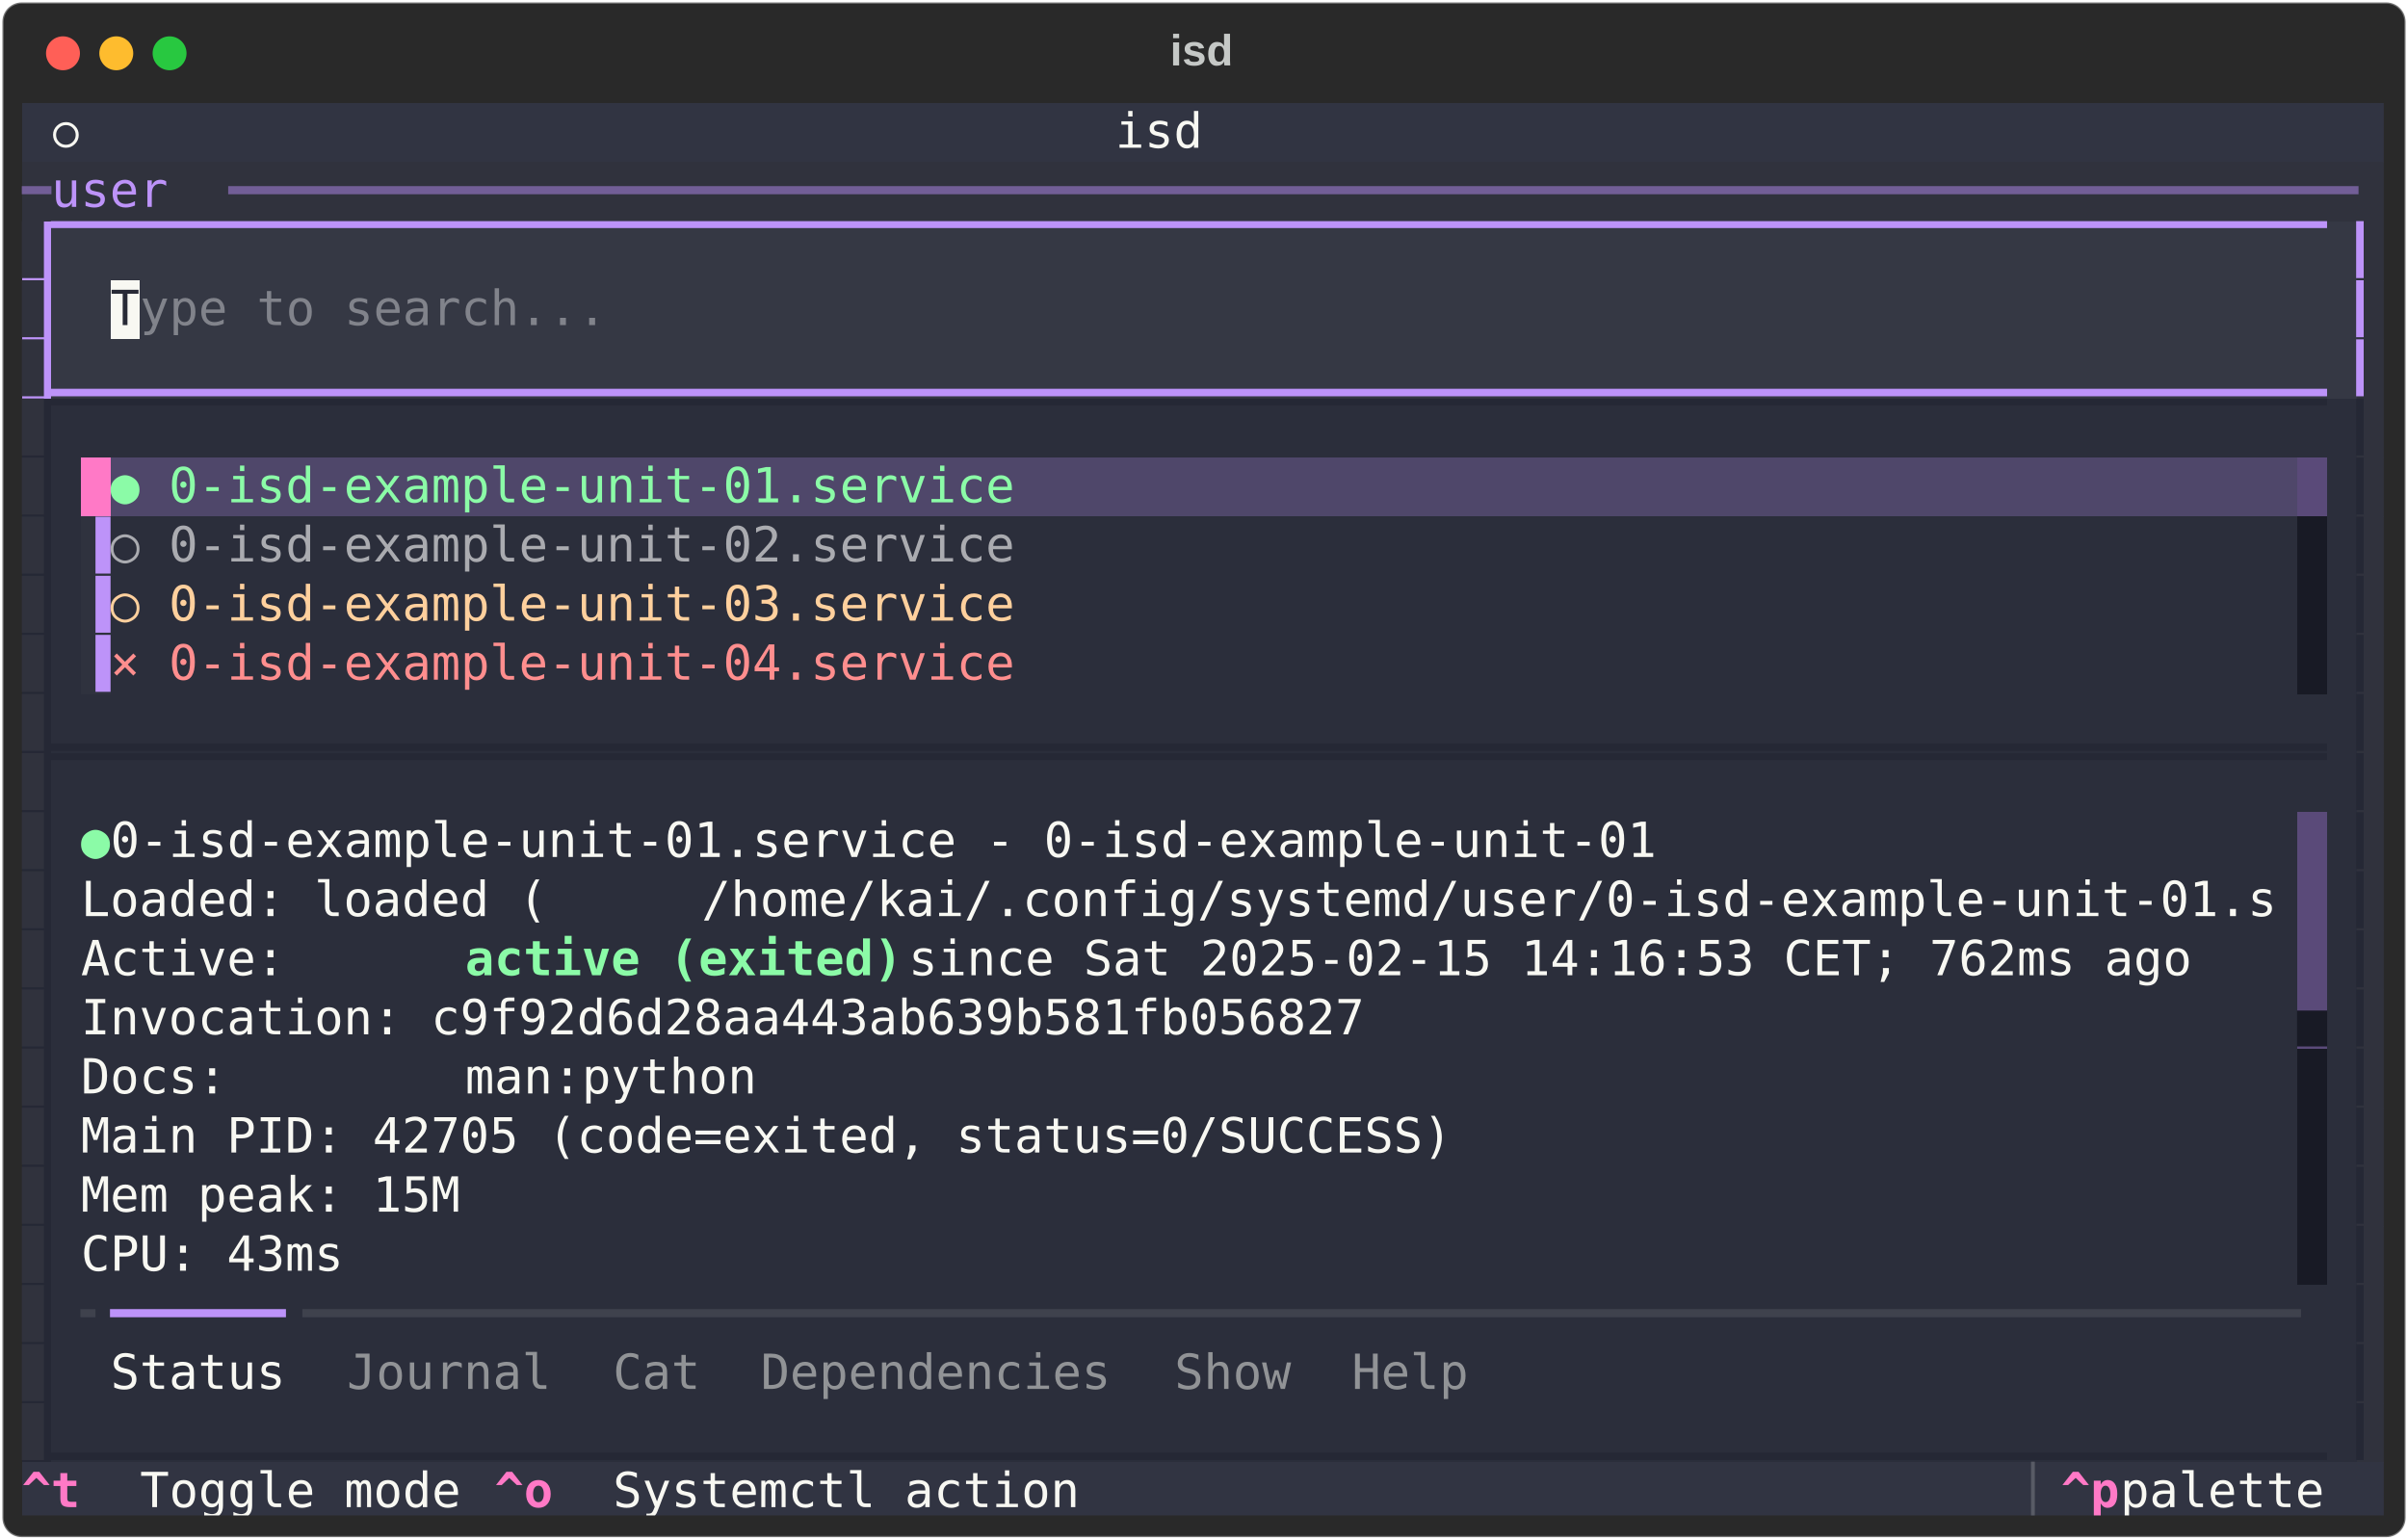
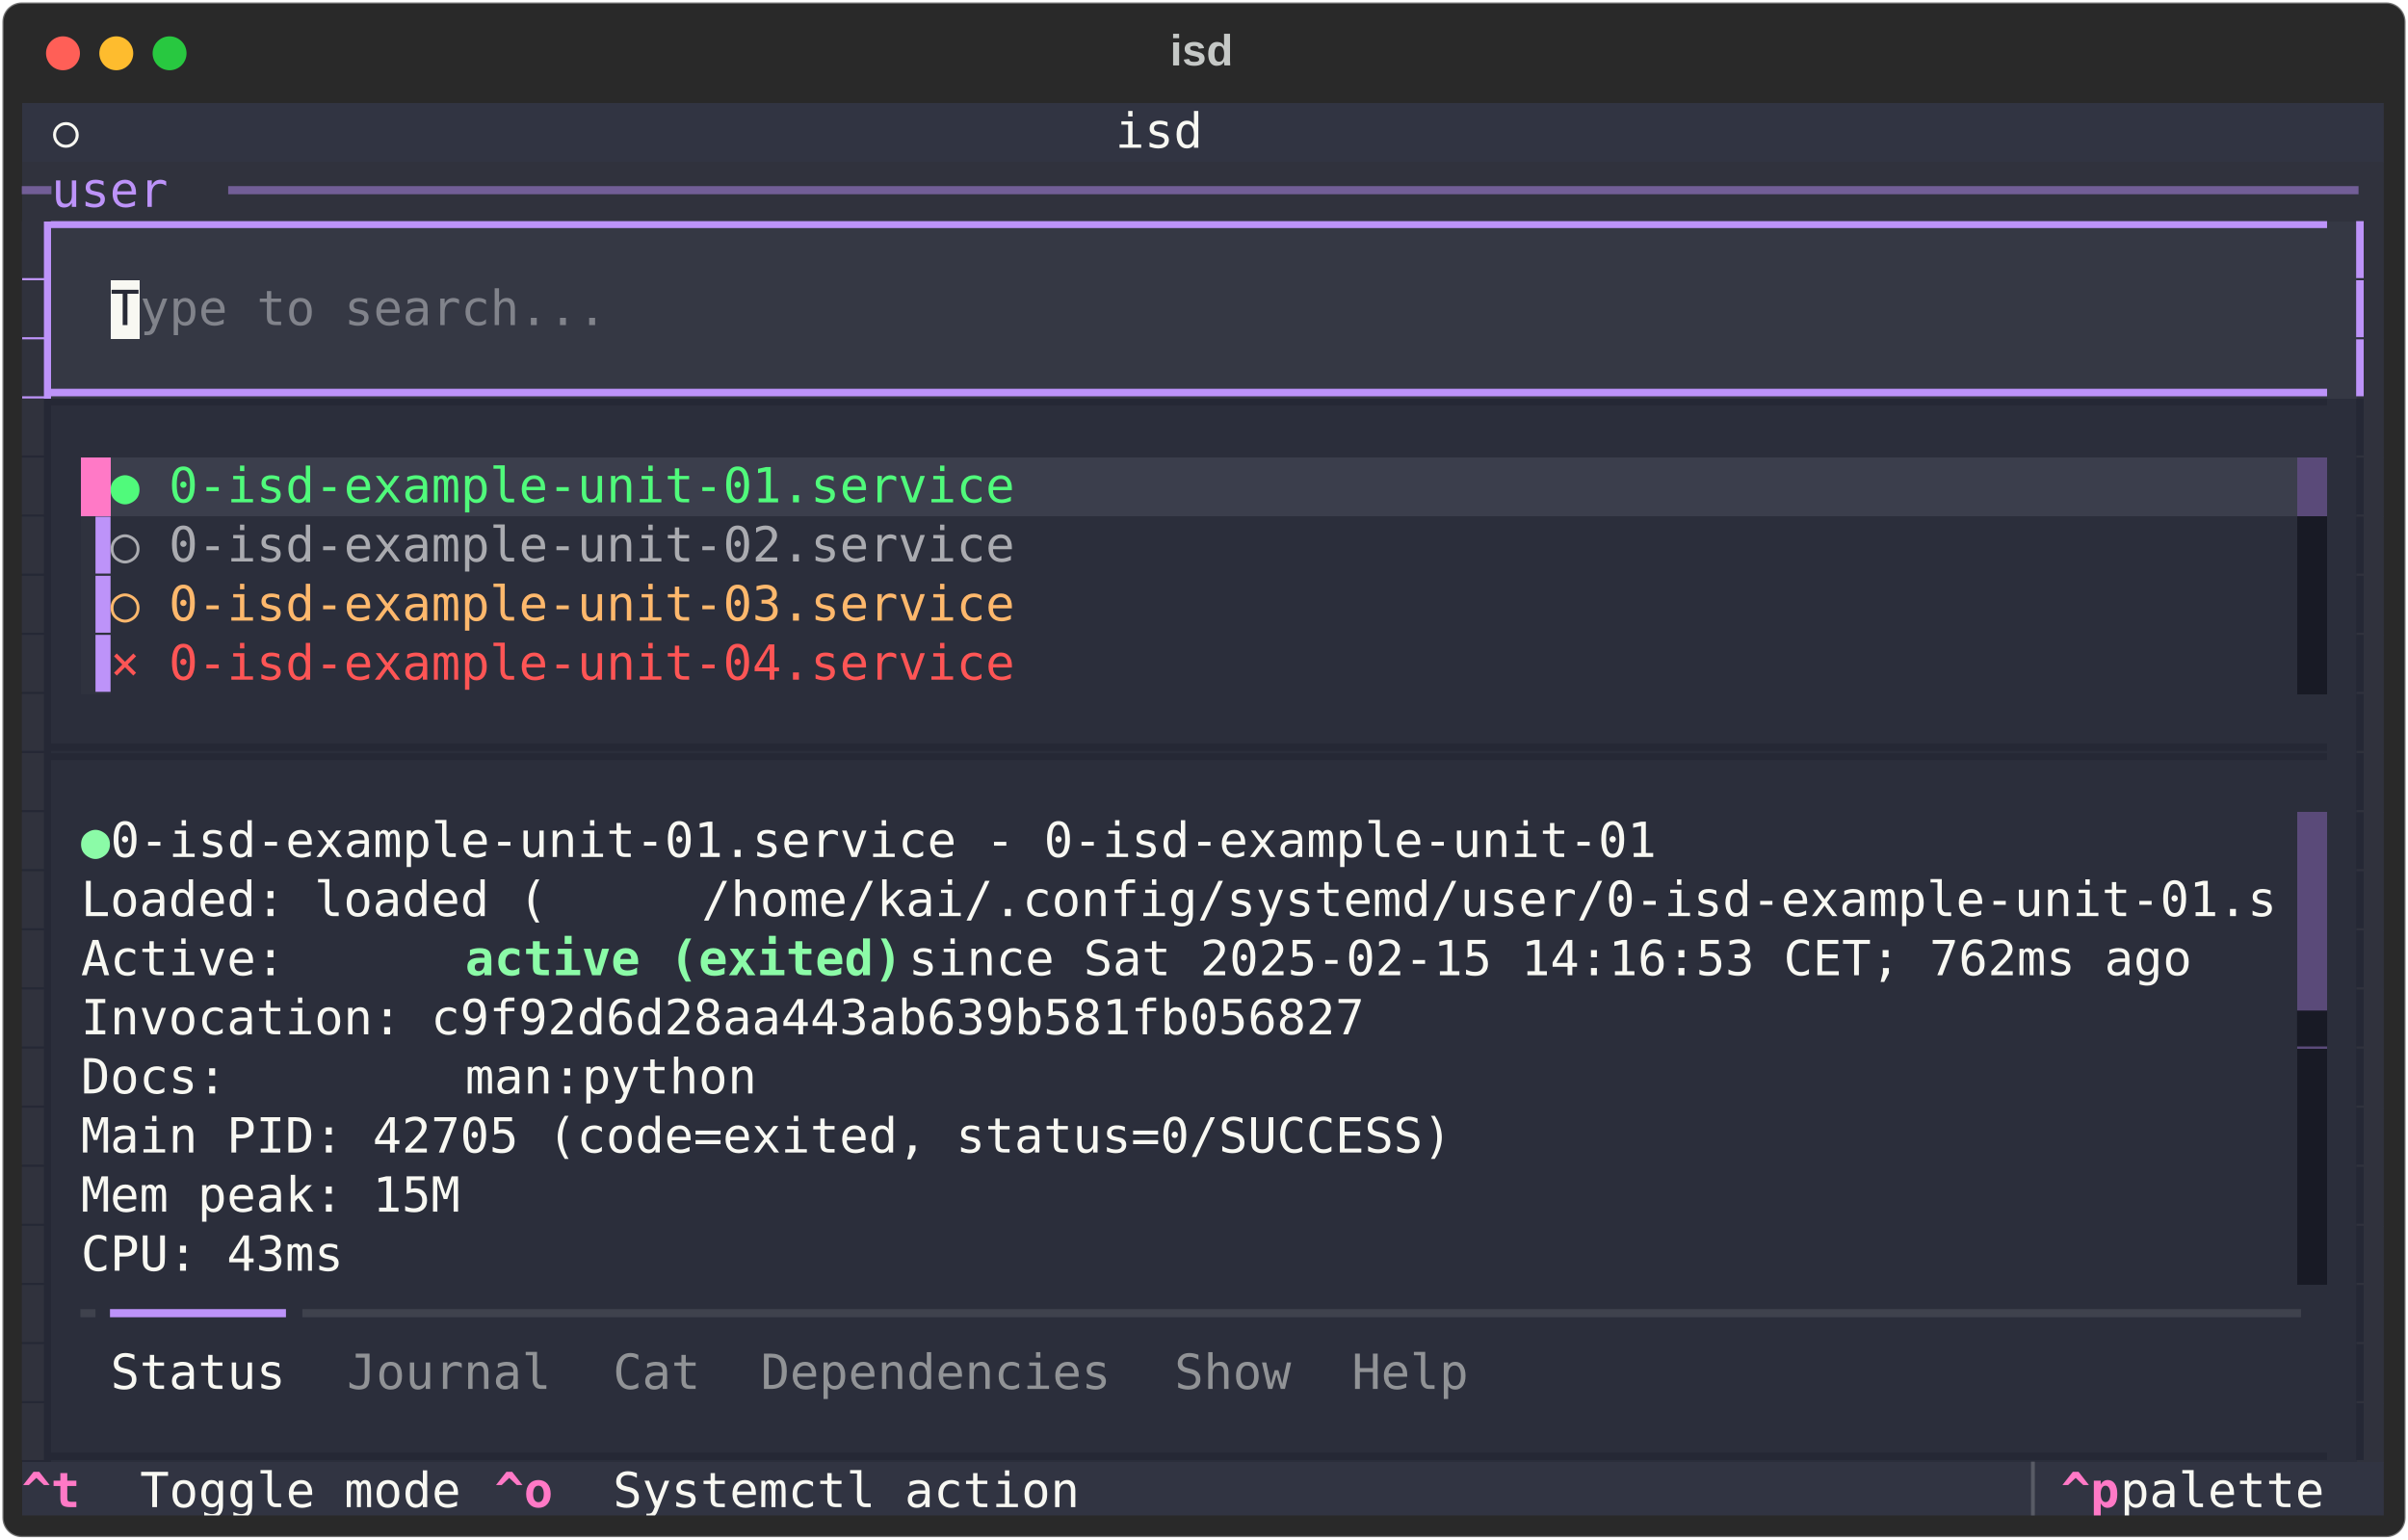
<svg xmlns="http://www.w3.org/2000/svg" class="rich-terminal" viewBox="0 0 994 635.6">
  <style>

    @font-face {
        font-family: "Fira Code";
        src: local("FiraCode-Regular"),
                url("https://cdnjs.cloudflare.com/ajax/libs/firacode/6.2.0/woff2/FiraCode-Regular.woff2") format("woff2"),
                url("https://cdnjs.cloudflare.com/ajax/libs/firacode/6.2.0/woff/FiraCode-Regular.woff") format("woff");
        font-style: normal;
        font-weight: 400;
    }
    @font-face {
        font-family: "Fira Code";
        src: local("FiraCode-Bold"),
                url("https://cdnjs.cloudflare.com/ajax/libs/firacode/6.2.0/woff2/FiraCode-Bold.woff2") format("woff2"),
                url("https://cdnjs.cloudflare.com/ajax/libs/firacode/6.2.0/woff/FiraCode-Bold.woff") format("woff");
        font-style: bold;
        font-weight: 700;
    }

    .terminal-matrix {
        font-family: Fira Code, monospace;
        font-size: 20px;
        line-height: 24.4px;
        font-variant-east-asian: full-width;
    }

    .terminal-title {
        font-size: 18px;
        font-weight: bold;
        font-family: arial;
    }

    .terminal-r1 { fill: #c5c8c6 }
.terminal-r2 { fill: #f8f8f2 }
.terminal-r3 { fill: #725e97 }
.terminal-r4 { fill: #bd93f9 }
.terminal-r5 { fill: #30323d }
.terminal-r6 { fill: #282a36 }
.terminal-r7 { fill: #81838b }
.terminal-r8 { fill: #252835 }
.terminal-r9 { fill: #ff79c6 }
- .terminal-r10 { fill: #8bfba7 }
+ .terminal-r10 { fill: #50fa7b }
.terminal-r11 { fill: #2b2e3b }
.terminal-r12 { fill: #aaabb0 }
- .terminal-r13 { fill: #ffd09d }
- .terminal-r14 { fill: #ff8e8e }
+ .terminal-r13 { fill: #feb86c }
+ .terminal-r14 { fill: #fe5555 }
.terminal-r15 { fill: #8bfba7;font-weight: bold }
.terminal-r16 { fill: #181a25 }
.terminal-r17 { fill: #3f424d }
.terminal-r18 { fill: #919396 }
.terminal-r19 { fill: #ff79c6;font-weight: bold }
.terminal-r20 { fill: #585b65 }
    </style>
  <defs>
    <clipPath id="terminal-clip-terminal">
      <rect x="0" y="0" width="975.0" height="584.6" />
    </clipPath>
    <clipPath id="terminal-line-0">
      <rect x="0" y="1.5" width="976" height="24.65" />
    </clipPath>
    <clipPath id="terminal-line-1">
      <rect x="0" y="25.9" width="976" height="24.65" />
    </clipPath>
    <clipPath id="terminal-line-2">
      <rect x="0" y="50.3" width="976" height="24.65" />
    </clipPath>
    <clipPath id="terminal-line-3">
      <rect x="0" y="74.7" width="976" height="24.65" />
    </clipPath>
    <clipPath id="terminal-line-4">
      <rect x="0" y="99.1" width="976" height="24.65" />
    </clipPath>
    <clipPath id="terminal-line-5">
      <rect x="0" y="123.5" width="976" height="24.65" />
    </clipPath>
    <clipPath id="terminal-line-6">
      <rect x="0" y="147.9" width="976" height="24.65" />
    </clipPath>
    <clipPath id="terminal-line-7">
      <rect x="0" y="172.3" width="976" height="24.65" />
    </clipPath>
    <clipPath id="terminal-line-8">
      <rect x="0" y="196.7" width="976" height="24.65" />
    </clipPath>
    <clipPath id="terminal-line-9">
      <rect x="0" y="221.1" width="976" height="24.65" />
    </clipPath>
    <clipPath id="terminal-line-10">
      <rect x="0" y="245.5" width="976" height="24.65" />
    </clipPath>
    <clipPath id="terminal-line-11">
      <rect x="0" y="269.9" width="976" height="24.65" />
    </clipPath>
    <clipPath id="terminal-line-12">
      <rect x="0" y="294.3" width="976" height="24.65" />
    </clipPath>
    <clipPath id="terminal-line-13">
      <rect x="0" y="318.7" width="976" height="24.65" />
    </clipPath>
    <clipPath id="terminal-line-14">
      <rect x="0" y="343.1" width="976" height="24.65" />
    </clipPath>
    <clipPath id="terminal-line-15">
      <rect x="0" y="367.5" width="976" height="24.65" />
    </clipPath>
    <clipPath id="terminal-line-16">
      <rect x="0" y="391.9" width="976" height="24.65" />
    </clipPath>
    <clipPath id="terminal-line-17">
      <rect x="0" y="416.3" width="976" height="24.65" />
    </clipPath>
    <clipPath id="terminal-line-18">
      <rect x="0" y="440.7" width="976" height="24.65" />
    </clipPath>
    <clipPath id="terminal-line-19">
      <rect x="0" y="465.1" width="976" height="24.65" />
    </clipPath>
    <clipPath id="terminal-line-20">
      <rect x="0" y="489.5" width="976" height="24.65" />
    </clipPath>
    <clipPath id="terminal-line-21">
      <rect x="0" y="513.9" width="976" height="24.65" />
    </clipPath>
    <clipPath id="terminal-line-22">
      <rect x="0" y="538.3" width="976" height="24.65" />
    </clipPath>
  </defs>
  <rect fill="#292929" stroke="rgba(255,255,255,0.35)" stroke-width="1" x="1" y="1" width="992" height="633.6" rx="8" />
  <text class="terminal-title" fill="#c5c8c6" text-anchor="middle" x="496" y="27">isd</text>
  <g transform="translate(26,22)">
    <circle cx="0" cy="0" r="7" fill="#ff5f57" />
    <circle cx="22" cy="0" r="7" fill="#febc2e" />
    <circle cx="44" cy="0" r="7" fill="#28c840" />
  </g>
  <g transform="translate(9, 41)" clip-path="url(#terminal-clip-terminal)">
    <rect fill="#313442" x="0" y="1.5" width="12.2" height="24.65" shape-rendering="crispEdges" />
    <rect fill="#313442" x="12.2" y="1.5" width="12.2" height="24.65" shape-rendering="crispEdges" />
    <rect fill="#313442" x="24.4" y="1.5" width="61" height="24.65" shape-rendering="crispEdges" />
    <rect fill="#313442" x="85.4" y="1.5" width="12.2" height="24.65" shape-rendering="crispEdges" />
    <rect fill="#313442" x="97.6" y="1.5" width="353.8" height="24.65" shape-rendering="crispEdges" />
    <rect fill="#313442" x="451.4" y="1.5" width="36.6" height="24.65" shape-rendering="crispEdges" />
    <rect fill="#313442" x="488" y="1.5" width="366" height="24.65" shape-rendering="crispEdges" />
    <rect fill="#313442" x="854" y="1.5" width="12.2" height="24.65" shape-rendering="crispEdges" />
    <rect fill="#313442" x="866.2" y="1.5" width="0" height="24.65" shape-rendering="crispEdges" />
    <rect fill="#313442" x="866.2" y="1.5" width="109.8" height="24.65" shape-rendering="crispEdges" />
    <rect fill="#30323d" x="0" y="25.9" width="12.2" height="24.65" shape-rendering="crispEdges" />
    <rect fill="#30323d" x="12.2" y="25.9" width="73.2" height="24.65" shape-rendering="crispEdges" />
    <rect fill="#30323d" x="85.4" y="25.9" width="890.6" height="24.65" shape-rendering="crispEdges" />
    <rect fill="#bd93f9" x="0" y="50.3" width="12.2" height="24.65" shape-rendering="crispEdges" />
    <rect fill="#353844" x="12.2" y="50.3" width="951.6" height="24.65" shape-rendering="crispEdges" />
    <rect fill="#30323d" x="963.8" y="50.3" width="12.2" height="24.65" shape-rendering="crispEdges" />
    <rect fill="#bd93f9" x="0" y="74.7" width="12.2" height="24.65" shape-rendering="crispEdges" />
    <rect fill="#353844" x="12.2" y="74.7" width="24.4" height="24.65" shape-rendering="crispEdges" />
    <rect fill="#f8f8f2" x="36.6" y="74.7" width="12.2" height="24.65" shape-rendering="crispEdges" />
    <rect fill="#353844" x="48.8" y="74.7" width="195.2" height="24.65" shape-rendering="crispEdges" />
    <rect fill="#353844" x="244" y="74.7" width="695.4" height="24.65" shape-rendering="crispEdges" />
    <rect fill="#353844" x="939.4" y="74.7" width="24.4" height="24.65" shape-rendering="crispEdges" />
    <rect fill="#30323d" x="963.8" y="74.7" width="12.2" height="24.65" shape-rendering="crispEdges" />
    <rect fill="#bd93f9" x="0" y="99.1" width="12.2" height="24.65" shape-rendering="crispEdges" />
    <rect fill="#353844" x="12.2" y="99.1" width="951.6" height="24.65" shape-rendering="crispEdges" />
    <rect fill="#30323d" x="963.8" y="99.1" width="12.2" height="24.65" shape-rendering="crispEdges" />
    <rect fill="#252835" x="0" y="123.5" width="12.2" height="24.65" shape-rendering="crispEdges" />
    <rect fill="#2b2e3b" x="12.2" y="123.5" width="951.6" height="24.65" shape-rendering="crispEdges" />
    <rect fill="#30323d" x="963.8" y="123.5" width="12.2" height="24.65" shape-rendering="crispEdges" />
    <rect fill="#252835" x="0" y="147.9" width="12.2" height="24.65" shape-rendering="crispEdges" />
    <rect fill="#2b2e3b" x="12.2" y="147.9" width="12.2" height="24.65" shape-rendering="crispEdges" />
    <rect fill="#ff79c6" x="24.4" y="147.9" width="12.2" height="24.65" shape-rendering="crispEdges" />
-     <rect fill="#4f476a" x="36.6" y="147.9" width="390.4" height="24.65" shape-rendering="crispEdges" />
-     <rect fill="#4f476a" x="427" y="147.9" width="512.4" height="24.65" shape-rendering="crispEdges" />
+     <rect fill="#3b3e4c" x="36.6" y="147.9" width="390.4" height="24.65" shape-rendering="crispEdges" />
+     <rect fill="#3b3e4c" x="427" y="147.9" width="512.4" height="24.65" shape-rendering="crispEdges" />
    <rect fill="#5a4a79" x="939.4" y="147.9" width="12.2" height="24.65" shape-rendering="crispEdges" />
    <rect fill="#2b2e3b" x="951.6" y="147.9" width="12.2" height="24.65" shape-rendering="crispEdges" />
    <rect fill="#30323d" x="963.8" y="147.9" width="12.2" height="24.65" shape-rendering="crispEdges" />
    <rect fill="#252835" x="0" y="172.3" width="12.2" height="24.65" shape-rendering="crispEdges" />
    <rect fill="#2b2e3b" x="12.2" y="172.3" width="12.2" height="24.65" shape-rendering="crispEdges" />
    <rect fill="#2f323e" x="24.4" y="172.3" width="12.2" height="24.65" shape-rendering="crispEdges" />
    <rect fill="#2b2e3b" x="36.6" y="172.3" width="390.4" height="24.65" shape-rendering="crispEdges" />
    <rect fill="#2b2e3b" x="427" y="172.3" width="512.4" height="24.65" shape-rendering="crispEdges" />
    <rect fill="#181a25" x="939.4" y="172.3" width="12.2" height="24.65" shape-rendering="crispEdges" />
    <rect fill="#2b2e3b" x="951.6" y="172.3" width="12.2" height="24.65" shape-rendering="crispEdges" />
    <rect fill="#30323d" x="963.8" y="172.3" width="12.2" height="24.65" shape-rendering="crispEdges" />
    <rect fill="#252835" x="0" y="196.7" width="12.2" height="24.65" shape-rendering="crispEdges" />
    <rect fill="#2b2e3b" x="12.2" y="196.7" width="12.2" height="24.65" shape-rendering="crispEdges" />
    <rect fill="#2f323e" x="24.4" y="196.7" width="12.2" height="24.65" shape-rendering="crispEdges" />
    <rect fill="#2b2e3b" x="36.6" y="196.7" width="390.4" height="24.65" shape-rendering="crispEdges" />
    <rect fill="#2b2e3b" x="427" y="196.7" width="512.4" height="24.65" shape-rendering="crispEdges" />
    <rect fill="#181a25" x="939.4" y="196.7" width="12.2" height="24.65" shape-rendering="crispEdges" />
    <rect fill="#2b2e3b" x="951.6" y="196.7" width="12.2" height="24.65" shape-rendering="crispEdges" />
    <rect fill="#30323d" x="963.8" y="196.7" width="12.2" height="24.65" shape-rendering="crispEdges" />
    <rect fill="#252835" x="0" y="221.1" width="12.2" height="24.65" shape-rendering="crispEdges" />
    <rect fill="#2b2e3b" x="12.2" y="221.1" width="12.2" height="24.65" shape-rendering="crispEdges" />
    <rect fill="#2f323e" x="24.4" y="221.1" width="12.2" height="24.65" shape-rendering="crispEdges" />
    <rect fill="#2b2e3b" x="36.6" y="221.1" width="390.4" height="24.65" shape-rendering="crispEdges" />
    <rect fill="#2b2e3b" x="427" y="221.1" width="512.4" height="24.65" shape-rendering="crispEdges" />
    <rect fill="#181a25" x="939.4" y="221.1" width="12.2" height="24.65" shape-rendering="crispEdges" />
    <rect fill="#2b2e3b" x="951.6" y="221.1" width="12.2" height="24.65" shape-rendering="crispEdges" />
    <rect fill="#30323d" x="963.8" y="221.1" width="12.2" height="24.65" shape-rendering="crispEdges" />
    <rect fill="#252835" x="0" y="245.5" width="12.2" height="24.65" shape-rendering="crispEdges" />
    <rect fill="#2b2e3b" x="12.2" y="245.5" width="951.6" height="24.65" shape-rendering="crispEdges" />
    <rect fill="#30323d" x="963.8" y="245.5" width="12.2" height="24.65" shape-rendering="crispEdges" />
    <rect fill="#252835" x="0" y="269.9" width="12.2" height="24.65" shape-rendering="crispEdges" />
    <rect fill="#2b2e3b" x="12.2" y="269.9" width="951.6" height="24.65" shape-rendering="crispEdges" />
    <rect fill="#30323d" x="963.8" y="269.9" width="12.2" height="24.65" shape-rendering="crispEdges" />
    <rect fill="#252835" x="0" y="294.3" width="12.2" height="24.65" shape-rendering="crispEdges" />
    <rect fill="#2b2e3b" x="12.2" y="294.3" width="12.2" height="24.65" shape-rendering="crispEdges" />
    <rect fill="#2b2e3b" x="24.4" y="294.3" width="12.2" height="24.65" shape-rendering="crispEdges" />
    <rect fill="#2b2e3b" x="36.6" y="294.3" width="902.8" height="24.65" shape-rendering="crispEdges" />
    <rect fill="#5a4a79" x="939.4" y="294.3" width="12.2" height="24.65" shape-rendering="crispEdges" />
    <rect fill="#2b2e3b" x="951.6" y="294.3" width="12.2" height="24.65" shape-rendering="crispEdges" />
    <rect fill="#30323d" x="963.8" y="294.3" width="12.2" height="24.65" shape-rendering="crispEdges" />
    <rect fill="#252835" x="0" y="318.7" width="12.2" height="24.65" shape-rendering="crispEdges" />
    <rect fill="#2b2e3b" x="12.2" y="318.7" width="12.2" height="24.65" shape-rendering="crispEdges" />
    <rect fill="#2b2e3b" x="24.4" y="318.7" width="256.2" height="24.65" shape-rendering="crispEdges" />
    <rect fill="#2b2e3b" x="280.6" y="318.7" width="658.8" height="24.65" shape-rendering="crispEdges" />
    <rect fill="#5a4a79" x="939.4" y="318.7" width="12.2" height="24.65" shape-rendering="crispEdges" />
    <rect fill="#2b2e3b" x="951.6" y="318.7" width="12.2" height="24.65" shape-rendering="crispEdges" />
    <rect fill="#30323d" x="963.8" y="318.7" width="12.2" height="24.65" shape-rendering="crispEdges" />
    <rect fill="#252835" x="0" y="343.1" width="12.2" height="24.65" shape-rendering="crispEdges" />
    <rect fill="#2b2e3b" x="12.2" y="343.1" width="12.2" height="24.65" shape-rendering="crispEdges" />
    <rect fill="#2b2e3b" x="24.4" y="343.1" width="158.6" height="24.65" shape-rendering="crispEdges" />
    <rect fill="#2b2e3b" x="183" y="343.1" width="183" height="24.65" shape-rendering="crispEdges" />
    <rect fill="#2b2e3b" x="366" y="343.1" width="573.4" height="24.65" shape-rendering="crispEdges" />
    <rect fill="#5a4a79" x="939.4" y="343.1" width="12.2" height="24.65" shape-rendering="crispEdges" />
    <rect fill="#2b2e3b" x="951.6" y="343.1" width="12.2" height="24.65" shape-rendering="crispEdges" />
    <rect fill="#30323d" x="963.8" y="343.1" width="12.2" height="24.65" shape-rendering="crispEdges" />
    <rect fill="#252835" x="0" y="367.5" width="12.2" height="24.65" shape-rendering="crispEdges" />
    <rect fill="#2b2e3b" x="12.2" y="367.5" width="12.2" height="24.65" shape-rendering="crispEdges" />
    <rect fill="#2b2e3b" x="24.4" y="367.5" width="915" height="24.65" shape-rendering="crispEdges" />
    <rect fill="#5a4a79" x="939.4" y="367.5" width="12.2" height="24.65" shape-rendering="crispEdges" />
    <rect fill="#2b2e3b" x="951.6" y="367.5" width="12.2" height="24.65" shape-rendering="crispEdges" />
    <rect fill="#30323d" x="963.8" y="367.5" width="12.2" height="24.65" shape-rendering="crispEdges" />
    <rect fill="#252835" x="0" y="391.9" width="12.2" height="24.65" shape-rendering="crispEdges" />
    <rect fill="#2b2e3b" x="12.2" y="391.9" width="12.2" height="24.65" shape-rendering="crispEdges" />
    <rect fill="#2b2e3b" x="24.4" y="391.9" width="158.6" height="24.65" shape-rendering="crispEdges" />
    <rect fill="#2b2e3b" x="183" y="391.9" width="122" height="24.65" shape-rendering="crispEdges" />
    <rect fill="#2b2e3b" x="305" y="391.9" width="634.4" height="24.65" shape-rendering="crispEdges" />
    <rect fill="#181a25" x="939.4" y="391.9" width="12.2" height="24.65" shape-rendering="crispEdges" />
    <rect fill="#2b2e3b" x="951.6" y="391.9" width="12.2" height="24.65" shape-rendering="crispEdges" />
    <rect fill="#30323d" x="963.8" y="391.9" width="12.2" height="24.65" shape-rendering="crispEdges" />
    <rect fill="#252835" x="0" y="416.3" width="12.2" height="24.65" shape-rendering="crispEdges" />
    <rect fill="#2b2e3b" x="12.2" y="416.3" width="12.2" height="24.65" shape-rendering="crispEdges" />
    <rect fill="#2b2e3b" x="24.4" y="416.3" width="915" height="24.65" shape-rendering="crispEdges" />
    <rect fill="#181a25" x="939.4" y="416.3" width="12.2" height="24.65" shape-rendering="crispEdges" />
    <rect fill="#2b2e3b" x="951.6" y="416.3" width="12.2" height="24.65" shape-rendering="crispEdges" />
    <rect fill="#30323d" x="963.8" y="416.3" width="12.2" height="24.65" shape-rendering="crispEdges" />
    <rect fill="#252835" x="0" y="440.7" width="12.2" height="24.65" shape-rendering="crispEdges" />
    <rect fill="#2b2e3b" x="12.2" y="440.7" width="12.2" height="24.65" shape-rendering="crispEdges" />
    <rect fill="#2b2e3b" x="24.4" y="440.7" width="915" height="24.65" shape-rendering="crispEdges" />
    <rect fill="#181a25" x="939.4" y="440.7" width="12.2" height="24.65" shape-rendering="crispEdges" />
    <rect fill="#2b2e3b" x="951.6" y="440.7" width="12.2" height="24.65" shape-rendering="crispEdges" />
    <rect fill="#30323d" x="963.8" y="440.7" width="12.2" height="24.65" shape-rendering="crispEdges" />
    <rect fill="#252835" x="0" y="465.1" width="12.2" height="24.65" shape-rendering="crispEdges" />
    <rect fill="#2b2e3b" x="12.2" y="465.1" width="12.2" height="24.65" shape-rendering="crispEdges" />
    <rect fill="#2b2e3b" x="24.4" y="465.1" width="915" height="24.65" shape-rendering="crispEdges" />
    <rect fill="#181a25" x="939.4" y="465.1" width="12.2" height="24.65" shape-rendering="crispEdges" />
    <rect fill="#2b2e3b" x="951.6" y="465.1" width="12.2" height="24.65" shape-rendering="crispEdges" />
    <rect fill="#30323d" x="963.8" y="465.1" width="12.2" height="24.65" shape-rendering="crispEdges" />
    <rect fill="#252835" x="0" y="489.5" width="12.2" height="24.65" shape-rendering="crispEdges" />
    <rect fill="#2b2e3b" x="12.2" y="489.5" width="12.2" height="24.65" shape-rendering="crispEdges" />
    <rect fill="#2b2e3b" x="24.4" y="489.5" width="12.2" height="24.65" shape-rendering="crispEdges" />
    <rect fill="#2b2e3b" x="36.6" y="489.5" width="73.2" height="24.65" shape-rendering="crispEdges" />
    <rect fill="#2b2e3b" x="109.8" y="489.5" width="841.8" height="24.65" shape-rendering="crispEdges" />
    <rect fill="#2b2e3b" x="951.6" y="489.5" width="12.2" height="24.65" shape-rendering="crispEdges" />
    <rect fill="#30323d" x="963.8" y="489.5" width="12.2" height="24.65" shape-rendering="crispEdges" />
    <rect fill="#252835" x="0" y="513.9" width="12.2" height="24.65" shape-rendering="crispEdges" />
    <rect fill="#2b2e3b" x="12.2" y="513.9" width="24.4" height="24.65" shape-rendering="crispEdges" />
    <rect fill="#2b2e3b" x="36.6" y="513.9" width="73.2" height="24.65" shape-rendering="crispEdges" />
    <rect fill="#2b2e3b" x="109.8" y="513.9" width="24.4" height="24.65" shape-rendering="crispEdges" />
    <rect fill="#2b2e3b" x="134.2" y="513.9" width="85.4" height="24.65" shape-rendering="crispEdges" />
    <rect fill="#2b2e3b" x="219.6" y="513.9" width="24.4" height="24.65" shape-rendering="crispEdges" />
    <rect fill="#2b2e3b" x="244" y="513.9" width="36.6" height="24.65" shape-rendering="crispEdges" />
    <rect fill="#2b2e3b" x="280.6" y="513.9" width="24.4" height="24.65" shape-rendering="crispEdges" />
    <rect fill="#2b2e3b" x="305" y="513.9" width="146.4" height="24.65" shape-rendering="crispEdges" />
    <rect fill="#2b2e3b" x="451.4" y="513.9" width="24.4" height="24.65" shape-rendering="crispEdges" />
    <rect fill="#2b2e3b" x="475.8" y="513.9" width="48.8" height="24.65" shape-rendering="crispEdges" />
    <rect fill="#2b2e3b" x="524.6" y="513.9" width="24.4" height="24.65" shape-rendering="crispEdges" />
    <rect fill="#2b2e3b" x="549" y="513.9" width="48.8" height="24.65" shape-rendering="crispEdges" />
    <rect fill="#2b2e3b" x="597.8" y="513.9" width="366" height="24.65" shape-rendering="crispEdges" />
    <rect fill="#30323d" x="963.8" y="513.9" width="12.2" height="24.65" shape-rendering="crispEdges" />
    <rect fill="#252835" x="0" y="538.3" width="12.2" height="24.65" shape-rendering="crispEdges" />
    <rect fill="#2b2e3b" x="12.2" y="538.3" width="951.6" height="24.65" shape-rendering="crispEdges" />
    <rect fill="#30323d" x="963.8" y="538.3" width="12.2" height="24.65" shape-rendering="crispEdges" />
    <rect fill="#313442" x="0" y="562.7" width="48.8" height="24.65" shape-rendering="crispEdges" />
    <rect fill="#313442" x="48.8" y="562.7" width="146.4" height="24.65" shape-rendering="crispEdges" />
    <rect fill="#313442" x="195.2" y="562.7" width="48.8" height="24.65" shape-rendering="crispEdges" />
    <rect fill="#313442" x="244" y="562.7" width="207.4" height="24.65" shape-rendering="crispEdges" />
    <rect fill="#313442" x="451.4" y="562.7" width="378.2" height="24.65" shape-rendering="crispEdges" />
    <rect fill="#313442" x="829.6" y="562.7" width="12.2" height="24.65" shape-rendering="crispEdges" />
    <rect fill="#313442" x="841.8" y="562.7" width="24.4" height="24.65" shape-rendering="crispEdges" />
    <rect fill="#313442" x="866.2" y="562.7" width="97.6" height="24.65" shape-rendering="crispEdges" />
    <rect fill="#313442" x="963.8" y="562.7" width="12.2" height="24.65" shape-rendering="crispEdges" />
    <g class="terminal-matrix">
      <text class="terminal-r2" x="12.2" y="20" textLength="12.2" clip-path="url(#terminal-line-0)">⭘</text>
      <text class="terminal-r2" x="451.4" y="20" textLength="36.6" clip-path="url(#terminal-line-0)">isd</text>
      <text class="terminal-r1" x="976" y="20" textLength="12.2" clip-path="url(#terminal-line-0)">
</text>
      <text class="terminal-r3" x="0" y="44.4" textLength="12.2" clip-path="url(#terminal-line-1)">━</text>
      <text class="terminal-r4" x="12.2" y="44.4" textLength="73.2" clip-path="url(#terminal-line-1)"> user </text>
      <text class="terminal-r3" x="85.4" y="44.4" textLength="890.6" clip-path="url(#terminal-line-1)">━━━━━━━━━━━━━━━━━━━━━━━━━━━━━━━━━━━━━━━━━━━━━━━━━━━━━━━━━━━━━━━━━━━━━━━━━</text>
      <text class="terminal-r1" x="976" y="44.4" textLength="12.2" clip-path="url(#terminal-line-1)">
</text>
      <text class="terminal-r5" x="0" y="68.8" textLength="12.2" clip-path="url(#terminal-line-2)">▊</text>
      <text class="terminal-r4" x="12.2" y="68.8" textLength="951.6" clip-path="url(#terminal-line-2)">▔▔▔▔▔▔▔▔▔▔▔▔▔▔▔▔▔▔▔▔▔▔▔▔▔▔▔▔▔▔▔▔▔▔▔▔▔▔▔▔▔▔▔▔▔▔▔▔▔▔▔▔▔▔▔▔▔▔▔▔▔▔▔▔▔▔▔▔▔▔▔▔▔▔▔▔▔▔</text>
      <text class="terminal-r4" x="963.8" y="68.8" textLength="12.2" clip-path="url(#terminal-line-2)">▎</text>
      <text class="terminal-r1" x="976" y="68.8" textLength="12.2" clip-path="url(#terminal-line-2)">
</text>
      <text class="terminal-r5" x="0" y="93.2" textLength="12.2" clip-path="url(#terminal-line-3)">▊</text>
      <text class="terminal-r6" x="36.6" y="93.2" textLength="12.2" clip-path="url(#terminal-line-3)">T</text>
      <text class="terminal-r7" x="48.8" y="93.2" textLength="195.2" clip-path="url(#terminal-line-3)">ype to search...</text>
      <text class="terminal-r4" x="963.8" y="93.2" textLength="12.2" clip-path="url(#terminal-line-3)">▎</text>
      <text class="terminal-r1" x="976" y="93.2" textLength="12.2" clip-path="url(#terminal-line-3)">
</text>
      <text class="terminal-r5" x="0" y="117.6" textLength="12.2" clip-path="url(#terminal-line-4)">▊</text>
      <text class="terminal-r4" x="12.2" y="117.6" textLength="951.6" clip-path="url(#terminal-line-4)">▁▁▁▁▁▁▁▁▁▁▁▁▁▁▁▁▁▁▁▁▁▁▁▁▁▁▁▁▁▁▁▁▁▁▁▁▁▁▁▁▁▁▁▁▁▁▁▁▁▁▁▁▁▁▁▁▁▁▁▁▁▁▁▁▁▁▁▁▁▁▁▁▁▁▁▁▁▁</text>
      <text class="terminal-r4" x="963.8" y="117.6" textLength="12.2" clip-path="url(#terminal-line-4)">▎</text>
      <text class="terminal-r1" x="976" y="117.6" textLength="12.2" clip-path="url(#terminal-line-4)">
</text>
      <text class="terminal-r5" x="0" y="142" textLength="12.2" clip-path="url(#terminal-line-5)">▊</text>
      <text class="terminal-r8" x="12.2" y="142" textLength="951.6" clip-path="url(#terminal-line-5)">▔▔▔▔▔▔▔▔▔▔▔▔▔▔▔▔▔▔▔▔▔▔▔▔▔▔▔▔▔▔▔▔▔▔▔▔▔▔▔▔▔▔▔▔▔▔▔▔▔▔▔▔▔▔▔▔▔▔▔▔▔▔▔▔▔▔▔▔▔▔▔▔▔▔▔▔▔▔</text>
      <text class="terminal-r8" x="963.8" y="142" textLength="12.2" clip-path="url(#terminal-line-5)">▎</text>
      <text class="terminal-r1" x="976" y="142" textLength="12.2" clip-path="url(#terminal-line-5)">
</text>
      <text class="terminal-r5" x="0" y="166.4" textLength="12.2" clip-path="url(#terminal-line-6)">▊</text>
      <text class="terminal-r9" x="24.4" y="166.4" textLength="12.2" clip-path="url(#terminal-line-6)">▐</text>
      <text class="terminal-r10" x="36.6" y="166.4" textLength="390.4" clip-path="url(#terminal-line-6)"> ● 0-isd-example-unit-01.service</text>
      <text class="terminal-r8" x="963.8" y="166.4" textLength="12.2" clip-path="url(#terminal-line-6)">▎</text>
      <text class="terminal-r1" x="976" y="166.4" textLength="12.2" clip-path="url(#terminal-line-6)">
</text>
      <text class="terminal-r5" x="0" y="190.8" textLength="12.2" clip-path="url(#terminal-line-7)">▊</text>
      <text class="terminal-r4" x="24.4" y="190.8" textLength="12.2" clip-path="url(#terminal-line-7)">▐</text>
      <text class="terminal-r12" x="36.6" y="190.8" textLength="390.4" clip-path="url(#terminal-line-7)"> ○ 0-isd-example-unit-02.service</text>
      <text class="terminal-r8" x="963.8" y="190.8" textLength="12.2" clip-path="url(#terminal-line-7)">▎</text>
      <text class="terminal-r1" x="976" y="190.8" textLength="12.2" clip-path="url(#terminal-line-7)">
</text>
      <text class="terminal-r5" x="0" y="215.2" textLength="12.2" clip-path="url(#terminal-line-8)">▊</text>
      <text class="terminal-r4" x="24.4" y="215.2" textLength="12.2" clip-path="url(#terminal-line-8)">▐</text>
      <text class="terminal-r13" x="36.6" y="215.2" textLength="390.4" clip-path="url(#terminal-line-8)"> ○ 0-isd-example-unit-03.service</text>
      <text class="terminal-r8" x="963.8" y="215.2" textLength="12.2" clip-path="url(#terminal-line-8)">▎</text>
      <text class="terminal-r1" x="976" y="215.2" textLength="12.2" clip-path="url(#terminal-line-8)">
</text>
      <text class="terminal-r5" x="0" y="239.6" textLength="12.2" clip-path="url(#terminal-line-9)">▊</text>
      <text class="terminal-r4" x="24.4" y="239.6" textLength="12.2" clip-path="url(#terminal-line-9)">▐</text>
      <text class="terminal-r14" x="36.6" y="239.6" textLength="390.4" clip-path="url(#terminal-line-9)"> × 0-isd-example-unit-04.service</text>
      <text class="terminal-r8" x="963.8" y="239.6" textLength="12.2" clip-path="url(#terminal-line-9)">▎</text>
      <text class="terminal-r1" x="976" y="239.6" textLength="12.2" clip-path="url(#terminal-line-9)">
</text>
      <text class="terminal-r5" x="0" y="264" textLength="12.2" clip-path="url(#terminal-line-10)">▊</text>
      <text class="terminal-r8" x="12.2" y="264" textLength="951.6" clip-path="url(#terminal-line-10)">▁▁▁▁▁▁▁▁▁▁▁▁▁▁▁▁▁▁▁▁▁▁▁▁▁▁▁▁▁▁▁▁▁▁▁▁▁▁▁▁▁▁▁▁▁▁▁▁▁▁▁▁▁▁▁▁▁▁▁▁▁▁▁▁▁▁▁▁▁▁▁▁▁▁▁▁▁▁</text>
      <text class="terminal-r8" x="963.8" y="264" textLength="12.2" clip-path="url(#terminal-line-10)">▎</text>
      <text class="terminal-r1" x="976" y="264" textLength="12.2" clip-path="url(#terminal-line-10)">
</text>
      <text class="terminal-r5" x="0" y="288.4" textLength="12.2" clip-path="url(#terminal-line-11)">▊</text>
      <text class="terminal-r8" x="12.2" y="288.4" textLength="951.6" clip-path="url(#terminal-line-11)">▔▔▔▔▔▔▔▔▔▔▔▔▔▔▔▔▔▔▔▔▔▔▔▔▔▔▔▔▔▔▔▔▔▔▔▔▔▔▔▔▔▔▔▔▔▔▔▔▔▔▔▔▔▔▔▔▔▔▔▔▔▔▔▔▔▔▔▔▔▔▔▔▔▔▔▔▔▔</text>
      <text class="terminal-r8" x="963.8" y="288.4" textLength="12.2" clip-path="url(#terminal-line-11)">▎</text>
      <text class="terminal-r1" x="976" y="288.4" textLength="12.2" clip-path="url(#terminal-line-11)">
</text>
      <text class="terminal-r5" x="0" y="312.8" textLength="12.2" clip-path="url(#terminal-line-12)">▊</text>
      <text class="terminal-r15" x="24.4" y="312.8" textLength="12.2" clip-path="url(#terminal-line-12)">●</text>
      <text class="terminal-r2" x="36.6" y="312.8" textLength="902.8" clip-path="url(#terminal-line-12)"> 0-isd-example-unit-01.service - 0-isd-example-unit-01                    </text>
      <text class="terminal-r8" x="963.8" y="312.8" textLength="12.2" clip-path="url(#terminal-line-12)">▎</text>
      <text class="terminal-r1" x="976" y="312.8" textLength="12.2" clip-path="url(#terminal-line-12)">
</text>
      <text class="terminal-r5" x="0" y="337.2" textLength="12.2" clip-path="url(#terminal-line-13)">▊</text>
      <text class="terminal-r2" x="24.4" y="337.2" textLength="256.2" clip-path="url(#terminal-line-13)">     Loaded: loaded (</text>
      <text class="terminal-r2" x="280.6" y="337.2" textLength="658.8" clip-path="url(#terminal-line-13)">/home/kai/.config/systemd/user/0-isd-example-unit-01.s</text>
      <text class="terminal-r8" x="963.8" y="337.2" textLength="12.2" clip-path="url(#terminal-line-13)">▎</text>
      <text class="terminal-r1" x="976" y="337.2" textLength="12.2" clip-path="url(#terminal-line-13)">
</text>
      <text class="terminal-r5" x="0" y="361.6" textLength="12.2" clip-path="url(#terminal-line-14)">▊</text>
      <text class="terminal-r2" x="24.4" y="361.6" textLength="158.6" clip-path="url(#terminal-line-14)">     Active: </text>
      <text class="terminal-r15" x="183" y="361.6" textLength="183" clip-path="url(#terminal-line-14)">active (exited)</text>
      <text class="terminal-r2" x="366" y="361.6" textLength="573.4" clip-path="url(#terminal-line-14)"> since Sat 2025-02-15 14:16:53 CET; 762ms ago  </text>
      <text class="terminal-r8" x="963.8" y="361.6" textLength="12.2" clip-path="url(#terminal-line-14)">▎</text>
      <text class="terminal-r1" x="976" y="361.6" textLength="12.2" clip-path="url(#terminal-line-14)">
</text>
      <text class="terminal-r5" x="0" y="386" textLength="12.2" clip-path="url(#terminal-line-15)">▊</text>
      <text class="terminal-r2" x="24.4" y="386" textLength="915" clip-path="url(#terminal-line-15)"> Invocation: c9f92d6d28aa443ab639b581fb056827                              </text>
      <text class="terminal-r16" x="939.4" y="386" textLength="12.2" clip-path="url(#terminal-line-15)">▅</text>
      <text class="terminal-r8" x="963.8" y="386" textLength="12.2" clip-path="url(#terminal-line-15)">▎</text>
      <text class="terminal-r1" x="976" y="386" textLength="12.2" clip-path="url(#terminal-line-15)">
</text>
      <text class="terminal-r5" x="0" y="410.4" textLength="12.2" clip-path="url(#terminal-line-16)">▊</text>
      <text class="terminal-r2" x="24.4" y="410.4" textLength="158.6" clip-path="url(#terminal-line-16)">       Docs: </text>
      <text class="terminal-r2" x="183" y="410.4" textLength="122" clip-path="url(#terminal-line-16)">man:python</text>
      <text class="terminal-r8" x="963.8" y="410.4" textLength="12.2" clip-path="url(#terminal-line-16)">▎</text>
      <text class="terminal-r1" x="976" y="410.4" textLength="12.2" clip-path="url(#terminal-line-16)">
</text>
      <text class="terminal-r5" x="0" y="434.8" textLength="12.2" clip-path="url(#terminal-line-17)">▊</text>
      <text class="terminal-r2" x="24.4" y="434.8" textLength="915" clip-path="url(#terminal-line-17)">   Main PID: 42705 (code=exited, status=0/SUCCESS)                         </text>
      <text class="terminal-r8" x="963.8" y="434.8" textLength="12.2" clip-path="url(#terminal-line-17)">▎</text>
      <text class="terminal-r1" x="976" y="434.8" textLength="12.2" clip-path="url(#terminal-line-17)">
</text>
      <text class="terminal-r5" x="0" y="459.2" textLength="12.2" clip-path="url(#terminal-line-18)">▊</text>
      <text class="terminal-r2" x="24.4" y="459.2" textLength="915" clip-path="url(#terminal-line-18)">   Mem peak: 15M                                                           </text>
      <text class="terminal-r8" x="963.8" y="459.2" textLength="12.2" clip-path="url(#terminal-line-18)">▎</text>
      <text class="terminal-r1" x="976" y="459.2" textLength="12.2" clip-path="url(#terminal-line-18)">
</text>
      <text class="terminal-r5" x="0" y="483.6" textLength="12.2" clip-path="url(#terminal-line-19)">▊</text>
      <text class="terminal-r2" x="24.4" y="483.6" textLength="915" clip-path="url(#terminal-line-19)">        CPU: 43ms                                                          </text>
      <text class="terminal-r8" x="963.8" y="483.6" textLength="12.2" clip-path="url(#terminal-line-19)">▎</text>
      <text class="terminal-r1" x="976" y="483.6" textLength="12.2" clip-path="url(#terminal-line-19)">
</text>
      <text class="terminal-r5" x="0" y="508" textLength="12.2" clip-path="url(#terminal-line-20)">▊</text>
      <text class="terminal-r17" x="24.4" y="508" textLength="12.2" clip-path="url(#terminal-line-20)">╸</text>
      <text class="terminal-r4" x="36.6" y="508" textLength="73.2" clip-path="url(#terminal-line-20)">━━━━━━</text>
      <text class="terminal-r17" x="109.8" y="508" textLength="841.8" clip-path="url(#terminal-line-20)">╺━━━━━━━━━━━━━━━━━━━━━━━━━━━━━━━━━━━━━━━━━━━━━━━━━━━━━━━━━━━━━━━━━━━━</text>
      <text class="terminal-r8" x="963.8" y="508" textLength="12.2" clip-path="url(#terminal-line-20)">▎</text>
      <text class="terminal-r1" x="976" y="508" textLength="12.2" clip-path="url(#terminal-line-20)">
</text>
      <text class="terminal-r5" x="0" y="532.4" textLength="12.2" clip-path="url(#terminal-line-21)">▊</text>
      <text class="terminal-r2" x="36.6" y="532.4" textLength="73.2" clip-path="url(#terminal-line-21)">Status</text>
      <text class="terminal-r18" x="134.2" y="532.4" textLength="85.4" clip-path="url(#terminal-line-21)">Journal</text>
      <text class="terminal-r18" x="244" y="532.4" textLength="36.6" clip-path="url(#terminal-line-21)">Cat</text>
      <text class="terminal-r18" x="305" y="532.4" textLength="146.4" clip-path="url(#terminal-line-21)">Dependencies</text>
      <text class="terminal-r18" x="475.8" y="532.4" textLength="48.8" clip-path="url(#terminal-line-21)">Show</text>
      <text class="terminal-r18" x="549" y="532.4" textLength="48.8" clip-path="url(#terminal-line-21)">Help</text>
      <text class="terminal-r8" x="963.8" y="532.4" textLength="12.2" clip-path="url(#terminal-line-21)">▎</text>
      <text class="terminal-r1" x="976" y="532.4" textLength="12.2" clip-path="url(#terminal-line-21)">
</text>
      <text class="terminal-r5" x="0" y="556.8" textLength="12.2" clip-path="url(#terminal-line-22)">▊</text>
      <text class="terminal-r8" x="12.2" y="556.8" textLength="951.6" clip-path="url(#terminal-line-22)">▁▁▁▁▁▁▁▁▁▁▁▁▁▁▁▁▁▁▁▁▁▁▁▁▁▁▁▁▁▁▁▁▁▁▁▁▁▁▁▁▁▁▁▁▁▁▁▁▁▁▁▁▁▁▁▁▁▁▁▁▁▁▁▁▁▁▁▁▁▁▁▁▁▁▁▁▁▁</text>
      <text class="terminal-r8" x="963.8" y="556.8" textLength="12.2" clip-path="url(#terminal-line-22)">▎</text>
      <text class="terminal-r1" x="976" y="556.8" textLength="12.2" clip-path="url(#terminal-line-22)">
</text>
      <text class="terminal-r19" x="0" y="581.2" textLength="48.8" clip-path="url(#terminal-line-23)"> ^t </text>
      <text class="terminal-r2" x="48.8" y="581.2" textLength="146.4" clip-path="url(#terminal-line-23)">Toggle mode </text>
      <text class="terminal-r19" x="195.2" y="581.2" textLength="48.8" clip-path="url(#terminal-line-23)"> ^o </text>
      <text class="terminal-r2" x="244" y="581.2" textLength="207.4" clip-path="url(#terminal-line-23)">Systemctl action </text>
      <text class="terminal-r20" x="829.6" y="581.2" textLength="12.2" clip-path="url(#terminal-line-23)">▏</text>
      <text class="terminal-r19" x="841.8" y="581.2" textLength="24.4" clip-path="url(#terminal-line-23)">^p</text>
      <text class="terminal-r2" x="866.2" y="581.2" textLength="97.6" clip-path="url(#terminal-line-23)"> palette</text>
    </g>
  </g>
</svg>
